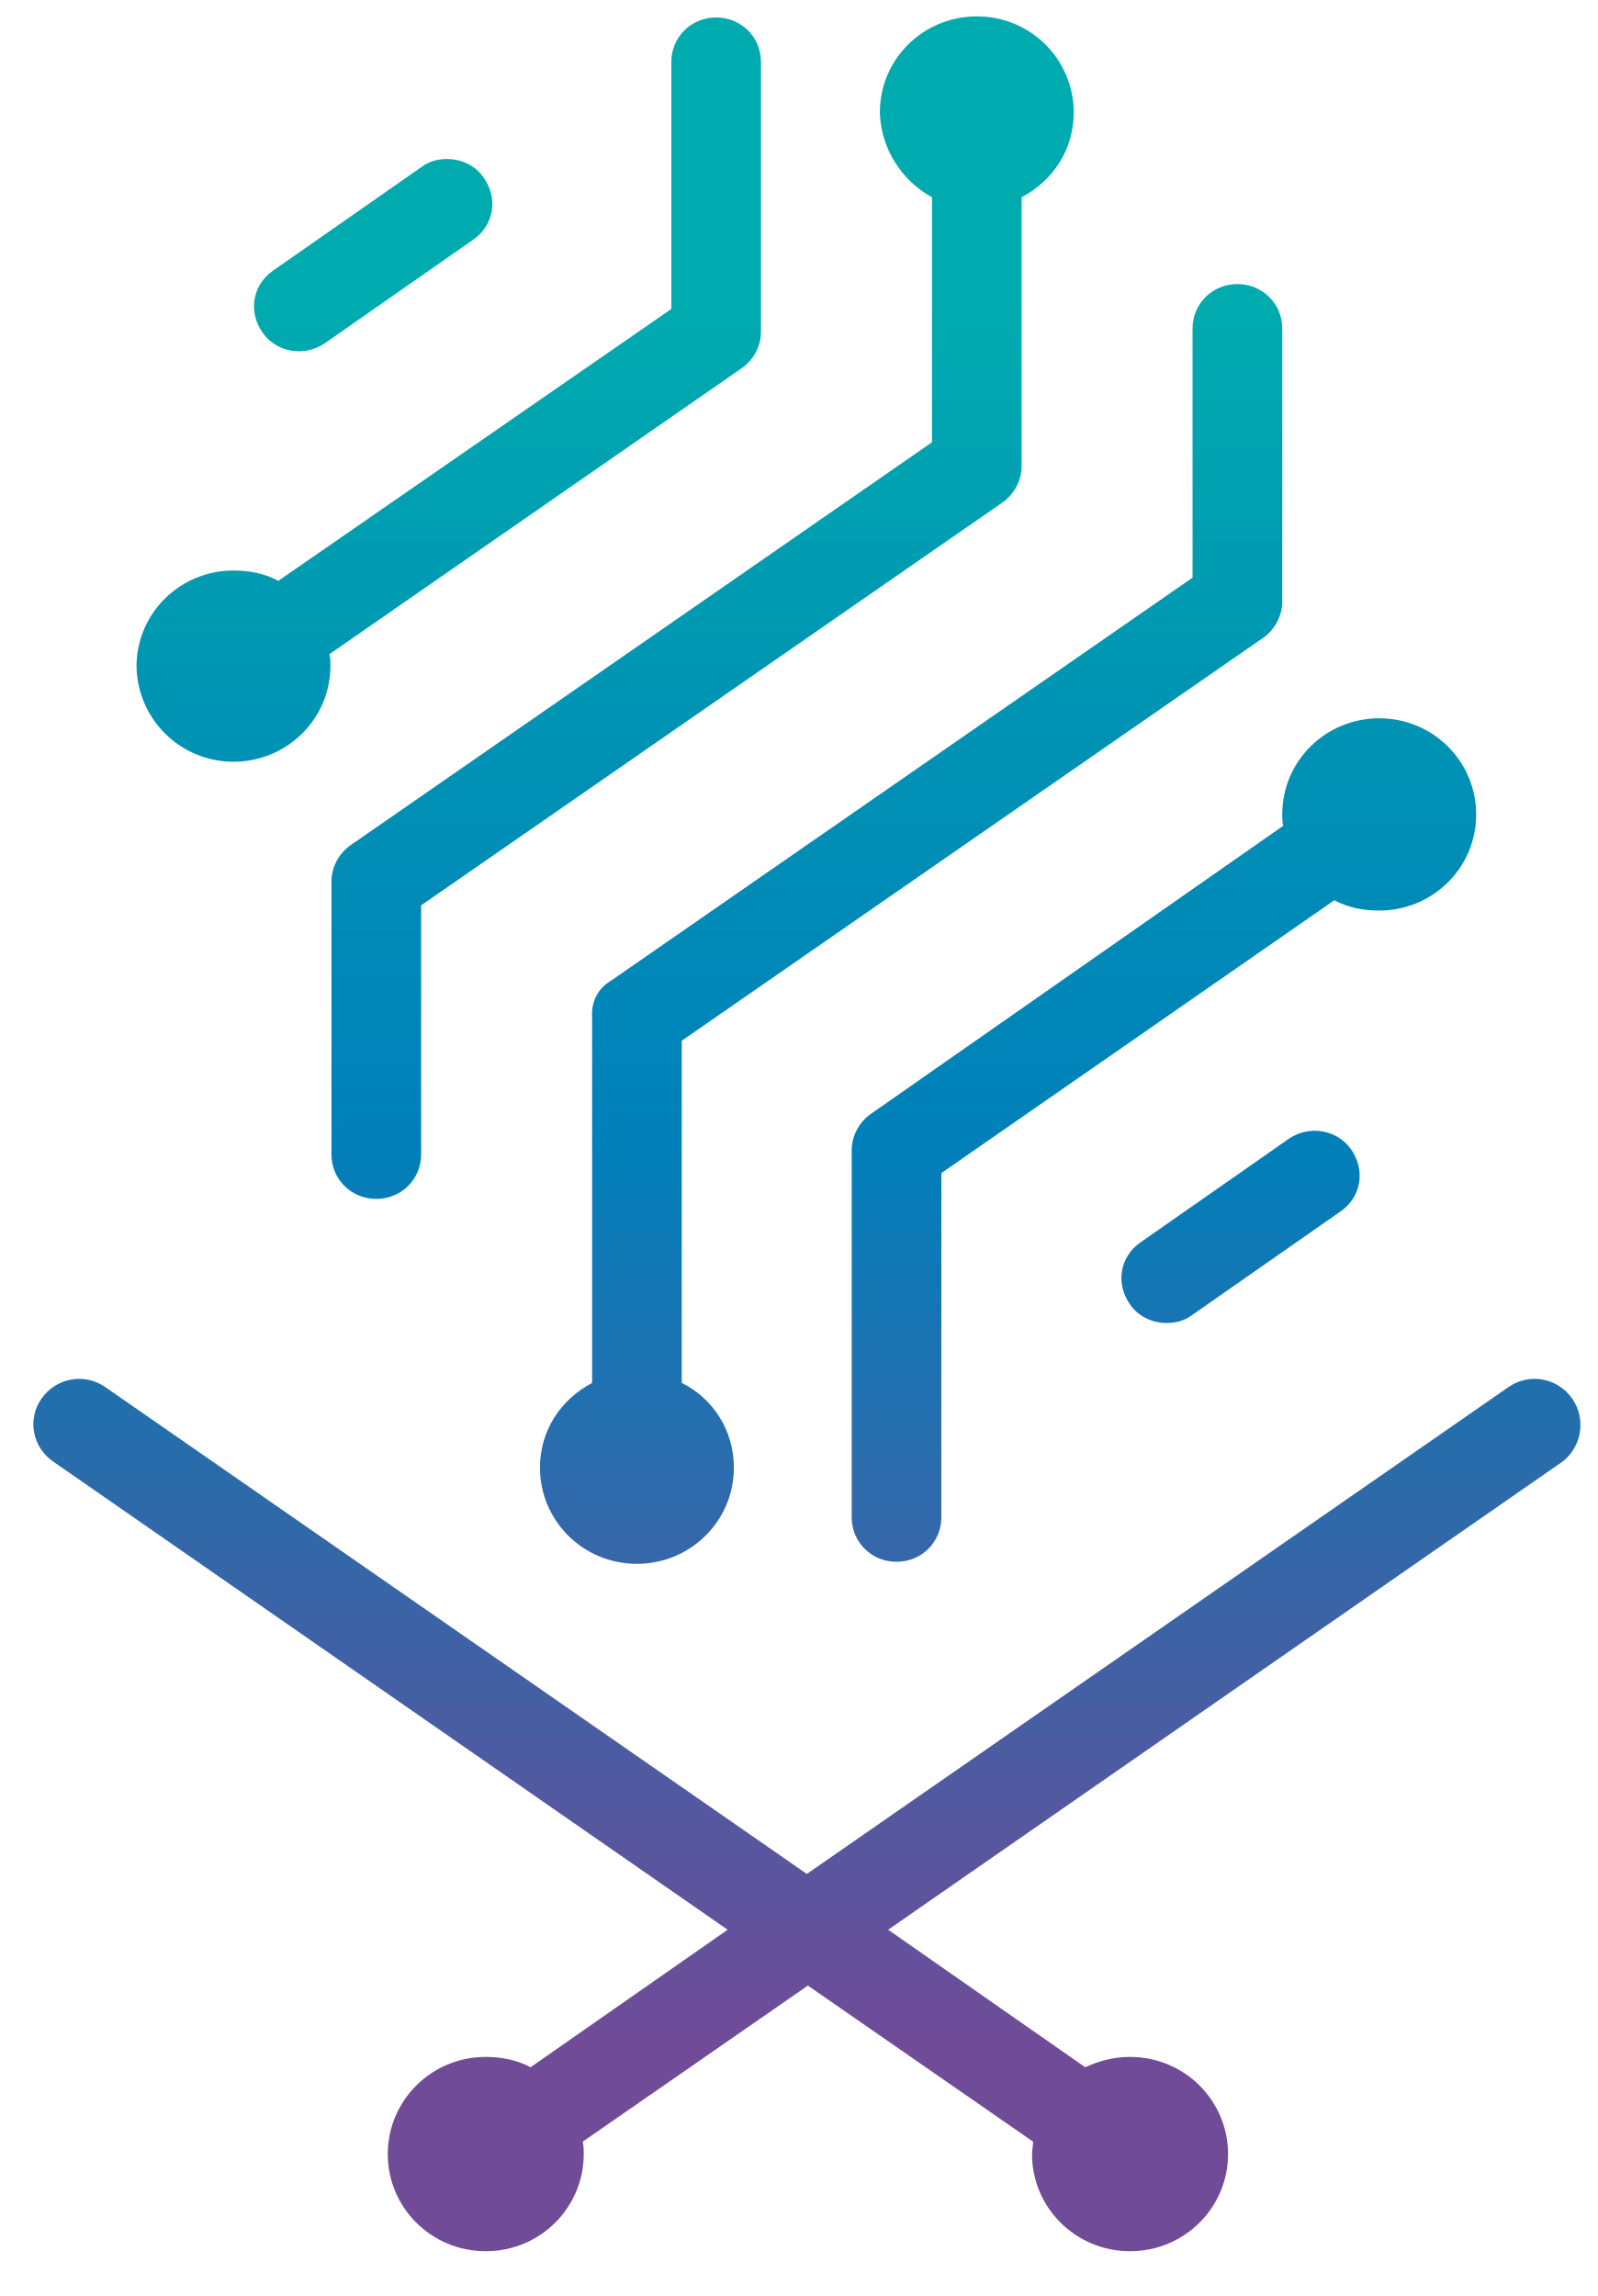
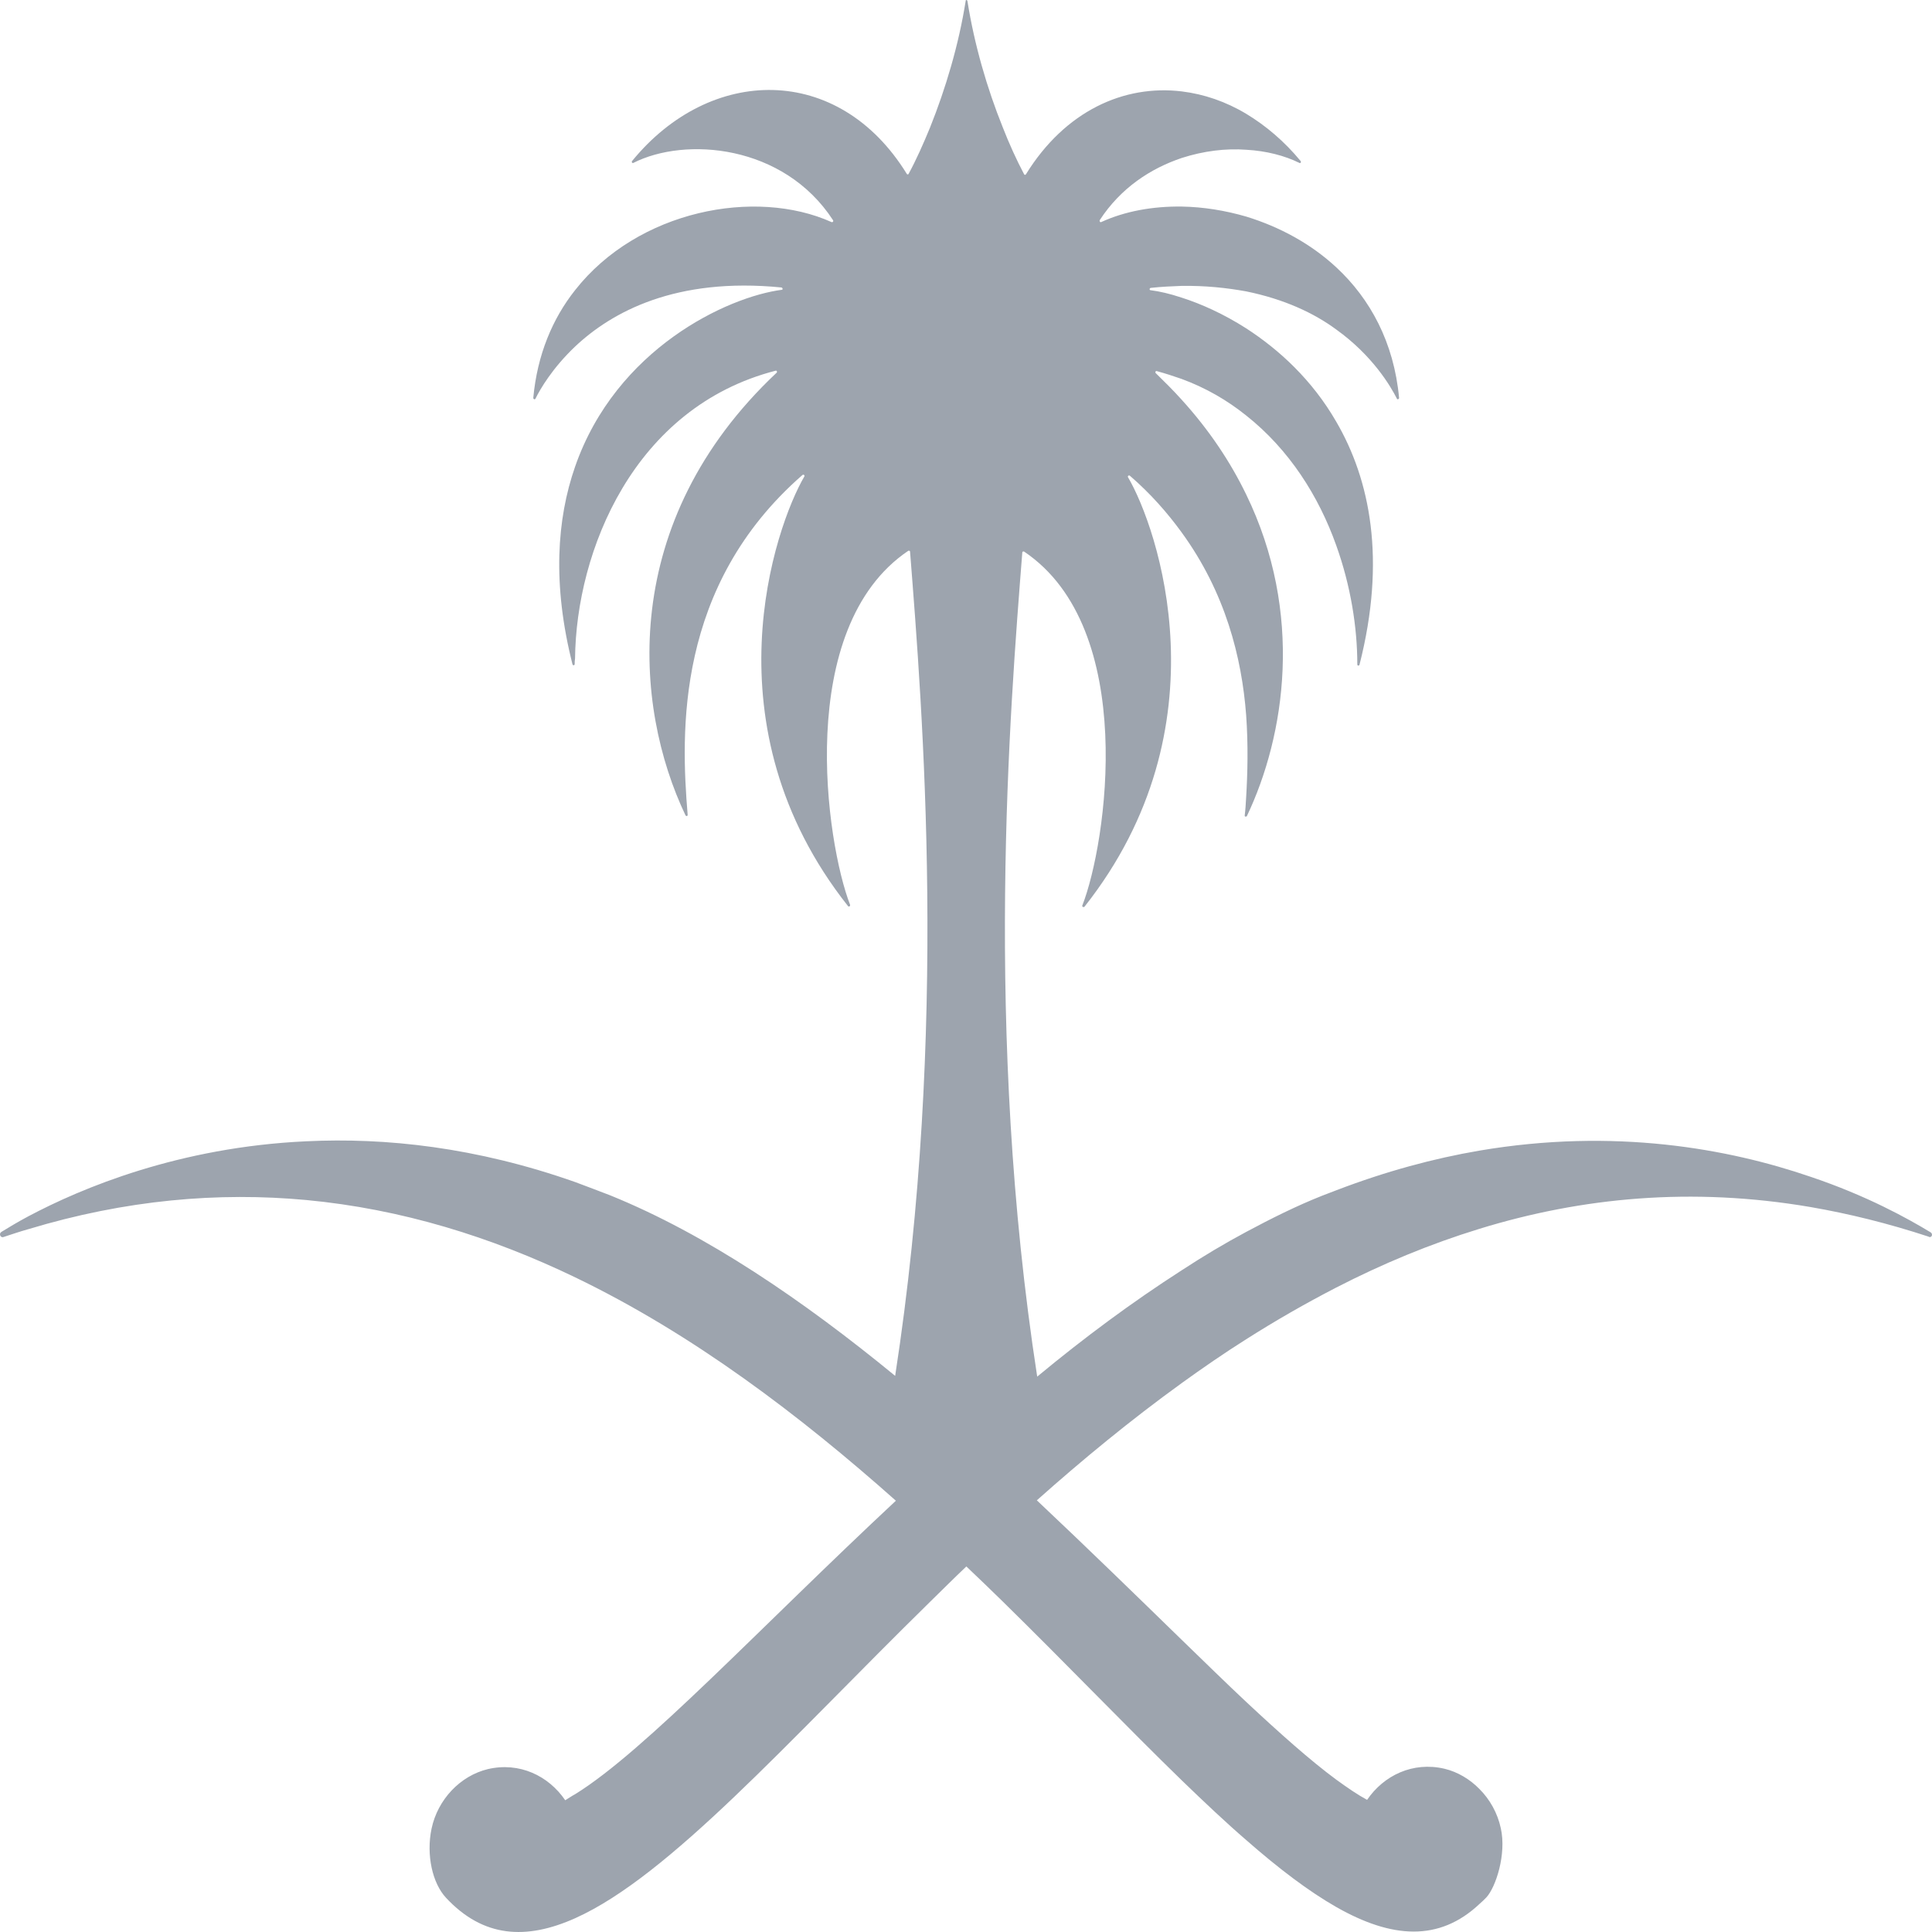
- <svg xmlns="http://www.w3.org/2000/svg" width="32" height="46" viewBox="0 0 32 46" fill="none">
-   <g id="Group">
-     <path id="Vector" d="M17.439 22.323C17.21 22.488 17.064 22.758 17.064 23.047V30.399C17.064 30.897 17.46 31.29 17.962 31.29C18.463 31.29 18.86 30.897 18.86 30.399V23.503L26.734 18.036C27.006 18.181 27.298 18.243 27.632 18.243C28.697 18.243 29.575 17.394 29.575 16.317C29.575 15.261 28.718 14.391 27.632 14.391C26.567 14.391 25.69 15.24 25.69 16.317C25.69 16.399 25.69 16.482 25.71 16.544L17.439 22.323Z" fill="url(#paint0_linear_3649_19701)" />
-     <path id="Vector_2" d="M11.863 20.375V27.706C11.236 28.038 10.818 28.659 10.818 29.404C10.818 30.461 11.675 31.331 12.761 31.331C13.826 31.331 14.703 30.481 14.703 29.404C14.703 28.659 14.286 28.017 13.659 27.706V20.851L25.314 12.774C25.543 12.609 25.69 12.339 25.69 12.049V6.582C25.69 6.085 25.293 5.691 24.791 5.691C24.29 5.691 23.893 6.085 23.893 6.582V11.573L12.239 19.65C11.988 19.795 11.842 20.064 11.863 20.375Z" fill="url(#paint1_linear_3649_19701)" />
-     <path id="Vector_3" d="M25.815 22.82L22.849 24.891C22.431 25.181 22.348 25.72 22.64 26.134C22.807 26.382 23.099 26.506 23.371 26.506C23.559 26.506 23.726 26.465 23.893 26.341L26.859 24.27C27.277 23.98 27.36 23.441 27.068 23.027C26.796 22.634 26.232 22.53 25.815 22.82Z" fill="url(#paint2_linear_3649_19701)" />
-     <path id="Vector_4" d="M31.496 28.017C31.204 27.603 30.64 27.5 30.222 27.79L16.165 37.544L2.109 27.79C1.691 27.5 1.127 27.603 0.834 28.017C0.542 28.432 0.647 28.991 1.064 29.281L14.578 38.662L10.63 41.417C10.359 41.272 10.046 41.21 9.732 41.21C8.646 41.21 7.769 42.08 7.769 43.157C7.769 44.233 8.646 45.103 9.732 45.103C10.818 45.103 11.695 44.233 11.695 43.157C11.695 43.074 11.695 42.991 11.675 42.908L16.186 39.781L20.698 42.908C20.698 42.991 20.677 43.074 20.677 43.157C20.677 44.233 21.554 45.103 22.64 45.103C23.726 45.103 24.604 44.233 24.604 43.157C24.604 42.08 23.726 41.21 22.64 41.21C22.306 41.21 22.014 41.293 21.742 41.417L17.794 38.662L31.308 29.281C31.684 28.991 31.788 28.432 31.496 28.017Z" fill="url(#paint3_linear_3649_19701)" />
-     <path id="Vector_5" d="M6.516 6.872L9.482 4.801C9.899 4.511 9.983 3.973 9.69 3.558C9.523 3.31 9.231 3.186 8.959 3.186C8.771 3.186 8.604 3.227 8.437 3.351L5.471 5.422C5.054 5.712 4.97 6.251 5.262 6.665C5.534 7.058 6.098 7.162 6.516 6.872Z" fill="url(#paint4_linear_3649_19701)" />
-     <path id="Vector_6" d="M18.672 3.952V8.861L7.017 16.938C6.787 17.103 6.641 17.372 6.641 17.663V23.13C6.641 23.627 7.038 24.02 7.539 24.02C8.041 24.02 8.437 23.627 8.437 23.13V18.139L20.092 10.062C20.322 9.896 20.468 9.627 20.468 9.337V3.952C21.095 3.621 21.512 3 21.512 2.254C21.512 1.198 20.656 0.328 19.57 0.328C18.505 0.328 17.628 1.177 17.628 2.254C17.648 2.979 18.066 3.621 18.672 3.952Z" fill="url(#paint5_linear_3649_19701)" />
-     <path id="Vector_7" d="M4.678 15.261C5.743 15.261 6.62 14.412 6.62 13.335C6.62 13.252 6.62 13.169 6.599 13.107L14.87 7.37C15.1 7.205 15.246 6.935 15.246 6.645V1.24C15.246 0.743 14.85 0.35 14.348 0.35C13.847 0.35 13.45 0.743 13.45 1.24V6.19L5.576 11.637C5.304 11.492 5.012 11.43 4.678 11.43C3.613 11.43 2.735 12.279 2.735 13.356C2.756 14.412 3.613 15.261 4.678 15.261Z" fill="url(#paint6_linear_3649_19701)" />
-   </g>
-   <defs>
-     <linearGradient id="paint0_linear_3649_19701" x1="23.323" y1="6.125" x2="23.323" y2="41" gradientUnits="userSpaceOnUse">
-       <stop stop-color="#00ABAF" />
-       <stop offset="0.24" stop-color="#0093B4" />
-       <stop offset="0.48" stop-color="#0080BA" />
-       <stop offset="1" stop-color="#774896" />
-     </linearGradient>
-     <linearGradient id="paint1_linear_3649_19701" x1="18.253" y1="6.124" x2="18.253" y2="40.999" gradientUnits="userSpaceOnUse">
-       <stop stop-color="#00ABAF" />
-       <stop offset="0.24" stop-color="#0093B4" />
-       <stop offset="0.48" stop-color="#0080BA" />
-       <stop offset="1" stop-color="#774896" />
-     </linearGradient>
-     <linearGradient id="paint2_linear_3649_19701" x1="24.851" y1="6.125" x2="24.851" y2="41" gradientUnits="userSpaceOnUse">
-       <stop stop-color="#00ABAF" />
-       <stop offset="0.24" stop-color="#0093B4" />
-       <stop offset="0.48" stop-color="#0080BA" />
-       <stop offset="1" stop-color="#774896" />
-     </linearGradient>
-     <linearGradient id="paint3_linear_3649_19701" x1="16.164" y1="6.124" x2="16.164" y2="40.999" gradientUnits="userSpaceOnUse">
-       <stop stop-color="#29B2B2" />
-       <stop offset="0.27" stop-color="#1091B3" />
-       <stop offset="0.48" stop-color="#017EB5" />
-       <stop offset="1" stop-color="#704B98" />
-     </linearGradient>
-     <linearGradient id="paint4_linear_3649_19701" x1="7.477" y1="6.124" x2="7.477" y2="40.999" gradientUnits="userSpaceOnUse">
-       <stop stop-color="#00ABAF" />
-       <stop offset="0.24" stop-color="#0093B4" />
-       <stop offset="0.48" stop-color="#0080BA" />
-       <stop offset="1" stop-color="#774896" />
-     </linearGradient>
-     <linearGradient id="paint5_linear_3649_19701" x1="14.078" y1="6.125" x2="14.078" y2="40.999" gradientUnits="userSpaceOnUse">
-       <stop stop-color="#00ABAF" />
-       <stop offset="0.24" stop-color="#0093B4" />
-       <stop offset="0.48" stop-color="#0080BA" />
-       <stop offset="1" stop-color="#774896" />
-     </linearGradient>
-     <linearGradient id="paint6_linear_3649_19701" x1="9.005" y1="6.125" x2="9.005" y2="41" gradientUnits="userSpaceOnUse">
-       <stop stop-color="#00ABAF" />
-       <stop offset="0.24" stop-color="#0093B4" />
-       <stop offset="0.48" stop-color="#0080BA" />
-       <stop offset="1" stop-color="#774896" />
-     </linearGradient>
-   </defs>
+ <svg xmlns="http://www.w3.org/2000/svg" width="48" height="48" viewBox="0 0 48 48" fill="none">
+   <path d="M47.966 30.617C47.406 30.278 46.386 29.708 44.978 29.235C42.947 28.539 40.113 28.017 36.755 28.587C35.626 28.78 34.435 29.099 33.198 29.573C33.081 29.621 32.964 29.66 32.846 29.708C32.214 29.959 31.591 30.269 30.96 30.607C30.418 30.897 29.885 31.216 29.353 31.564C28.134 32.347 26.934 33.236 25.769 34.202C24.442 25.611 25.092 17.637 25.399 13.723C25.399 13.704 25.426 13.694 25.444 13.704C28.288 15.618 27.493 20.962 26.889 22.499C26.88 22.528 26.916 22.547 26.943 22.528C30.481 18.053 28.757 13.105 28.026 11.858C28.008 11.829 28.044 11.8 28.071 11.819C28.586 12.264 29.001 12.738 29.353 13.221C30.445 14.719 30.851 16.333 30.96 17.763C31.014 18.517 30.996 19.213 30.96 19.812C30.951 19.976 30.942 20.121 30.924 20.266C30.924 20.285 30.942 20.295 30.96 20.285C30.969 20.285 30.978 20.285 30.978 20.276C31.934 18.266 32.395 15.231 30.96 12.283C30.571 11.481 30.048 10.689 29.353 9.925C29.154 9.703 28.938 9.49 28.712 9.268C28.694 9.249 28.712 9.21 28.739 9.22C28.956 9.278 29.154 9.345 29.353 9.413C29.958 9.635 30.49 9.945 30.96 10.322C32.034 11.172 32.765 12.332 33.198 13.549C33.559 14.555 33.722 15.589 33.722 16.507C33.722 16.545 33.767 16.545 33.776 16.516C34.444 13.897 34.038 11.916 33.198 10.476C32.602 9.442 31.781 8.688 30.96 8.157C30.4 7.799 29.84 7.548 29.353 7.393C29.064 7.297 28.811 7.239 28.586 7.21C28.549 7.21 28.558 7.152 28.595 7.152C28.856 7.123 29.109 7.113 29.353 7.103C29.949 7.094 30.481 7.152 30.96 7.239C31.907 7.432 32.648 7.78 33.198 8.186C34.101 8.833 34.552 9.597 34.706 9.906C34.715 9.935 34.76 9.916 34.76 9.887C34.633 8.505 34.038 7.422 33.207 6.649C32.566 6.05 31.781 5.634 30.969 5.383C30.436 5.228 29.894 5.141 29.362 5.132C28.64 5.122 27.945 5.248 27.358 5.518C27.331 5.528 27.313 5.499 27.322 5.47C27.845 4.668 28.586 4.185 29.362 3.924C29.904 3.75 30.454 3.682 30.969 3.721C31.465 3.75 31.916 3.866 32.286 4.049C32.314 4.059 32.332 4.03 32.314 4.001C31.907 3.508 31.447 3.122 30.969 2.832C30.454 2.522 29.913 2.339 29.362 2.271C27.927 2.097 26.464 2.754 25.489 4.33C25.48 4.349 25.453 4.349 25.444 4.33C25.255 3.972 25.074 3.576 24.912 3.16C24.523 2.194 24.208 1.111 24.036 0.029C24.027 -0.01 23.991 -0.01 23.991 0.029C23.82 1.111 23.494 2.203 23.106 3.17C22.935 3.585 22.763 3.972 22.574 4.32C22.565 4.339 22.538 4.339 22.529 4.32C20.832 1.566 17.645 1.624 15.704 4.001C15.686 4.02 15.704 4.059 15.732 4.049C17.022 3.392 19.469 3.585 20.696 5.47C20.714 5.499 20.687 5.528 20.66 5.518C18.773 4.668 15.849 5.219 14.287 7.21C13.728 7.915 13.348 8.814 13.249 9.887C13.249 9.916 13.285 9.935 13.303 9.906C13.421 9.664 13.728 9.142 14.287 8.611C15.199 7.751 16.788 6.881 19.414 7.142C19.451 7.152 19.451 7.2 19.424 7.2C18.078 7.374 15.307 8.659 14.287 11.597C13.836 12.892 13.719 14.516 14.224 16.507C14.233 16.536 14.278 16.536 14.278 16.497C14.278 16.449 14.278 16.41 14.287 16.362C14.314 13.694 15.741 10.119 19.27 9.21C19.297 9.2 19.315 9.239 19.297 9.258C15.352 12.97 15.741 17.55 17.031 20.256C17.049 20.285 17.085 20.276 17.085 20.247C16.914 18.198 16.779 14.555 19.938 11.8C19.965 11.781 20.001 11.81 19.983 11.839C19.252 13.095 17.528 18.034 21.066 22.508C21.084 22.537 21.13 22.518 21.12 22.479C20.525 20.952 19.73 15.598 22.565 13.685C22.583 13.675 22.61 13.685 22.61 13.704C22.917 17.618 23.567 25.591 22.24 34.183C19.956 32.308 17.546 30.665 15.163 29.699C14.865 29.583 14.576 29.476 14.296 29.37C11.832 28.5 9.575 28.259 7.608 28.355C4.448 28.5 2.029 29.515 0.702 30.22C0.431 30.365 0.206 30.501 0.034 30.607C-0.038 30.655 0.016 30.762 0.088 30.733C0.296 30.665 0.494 30.597 0.702 30.539C3.13 29.805 5.432 29.612 7.608 29.814C9.982 30.037 12.211 30.733 14.296 31.738C17.221 33.149 19.866 35.159 22.258 37.285C18.882 40.436 16.029 43.499 14.296 44.572C14.206 44.62 14.125 44.678 14.043 44.727C13.628 44.118 12.906 43.77 12.121 43.953C11.435 44.118 10.875 44.707 10.722 45.432C10.586 46.08 10.74 46.785 11.083 47.152C12.004 48.138 13.069 48.206 14.296 47.655C16.634 46.602 19.541 43.296 23.106 39.798C23.404 39.508 23.702 39.208 24.009 38.918C24.316 39.208 24.614 39.498 24.912 39.788C26.527 41.373 28.008 42.919 29.362 44.234C29.922 44.775 30.454 45.278 30.969 45.722C31.763 46.418 32.512 46.988 33.207 47.384C34.57 48.157 35.753 48.254 36.764 47.297C36.818 47.249 36.872 47.201 36.926 47.143C37.161 46.892 37.432 46.07 37.287 45.422C37.206 45.046 37.017 44.707 36.755 44.446C36.52 44.205 36.213 44.021 35.888 43.944C35.103 43.76 34.381 44.108 33.965 44.717C33.731 44.591 33.478 44.417 33.198 44.214C32.557 43.741 31.808 43.074 30.96 42.282C30.454 41.808 29.922 41.286 29.353 40.735C28.252 39.663 27.042 38.483 25.76 37.275C26.898 36.261 28.098 35.275 29.353 34.367C29.876 33.99 30.409 33.622 30.96 33.274C31.691 32.81 32.431 32.385 33.198 31.989C34.345 31.399 35.527 30.907 36.755 30.53C39.3 29.747 42.035 29.486 44.978 29.988C45.935 30.153 46.91 30.394 47.912 30.723C47.984 30.771 48.038 30.665 47.966 30.617Z" fill="#9DA4AE" />
</svg>
